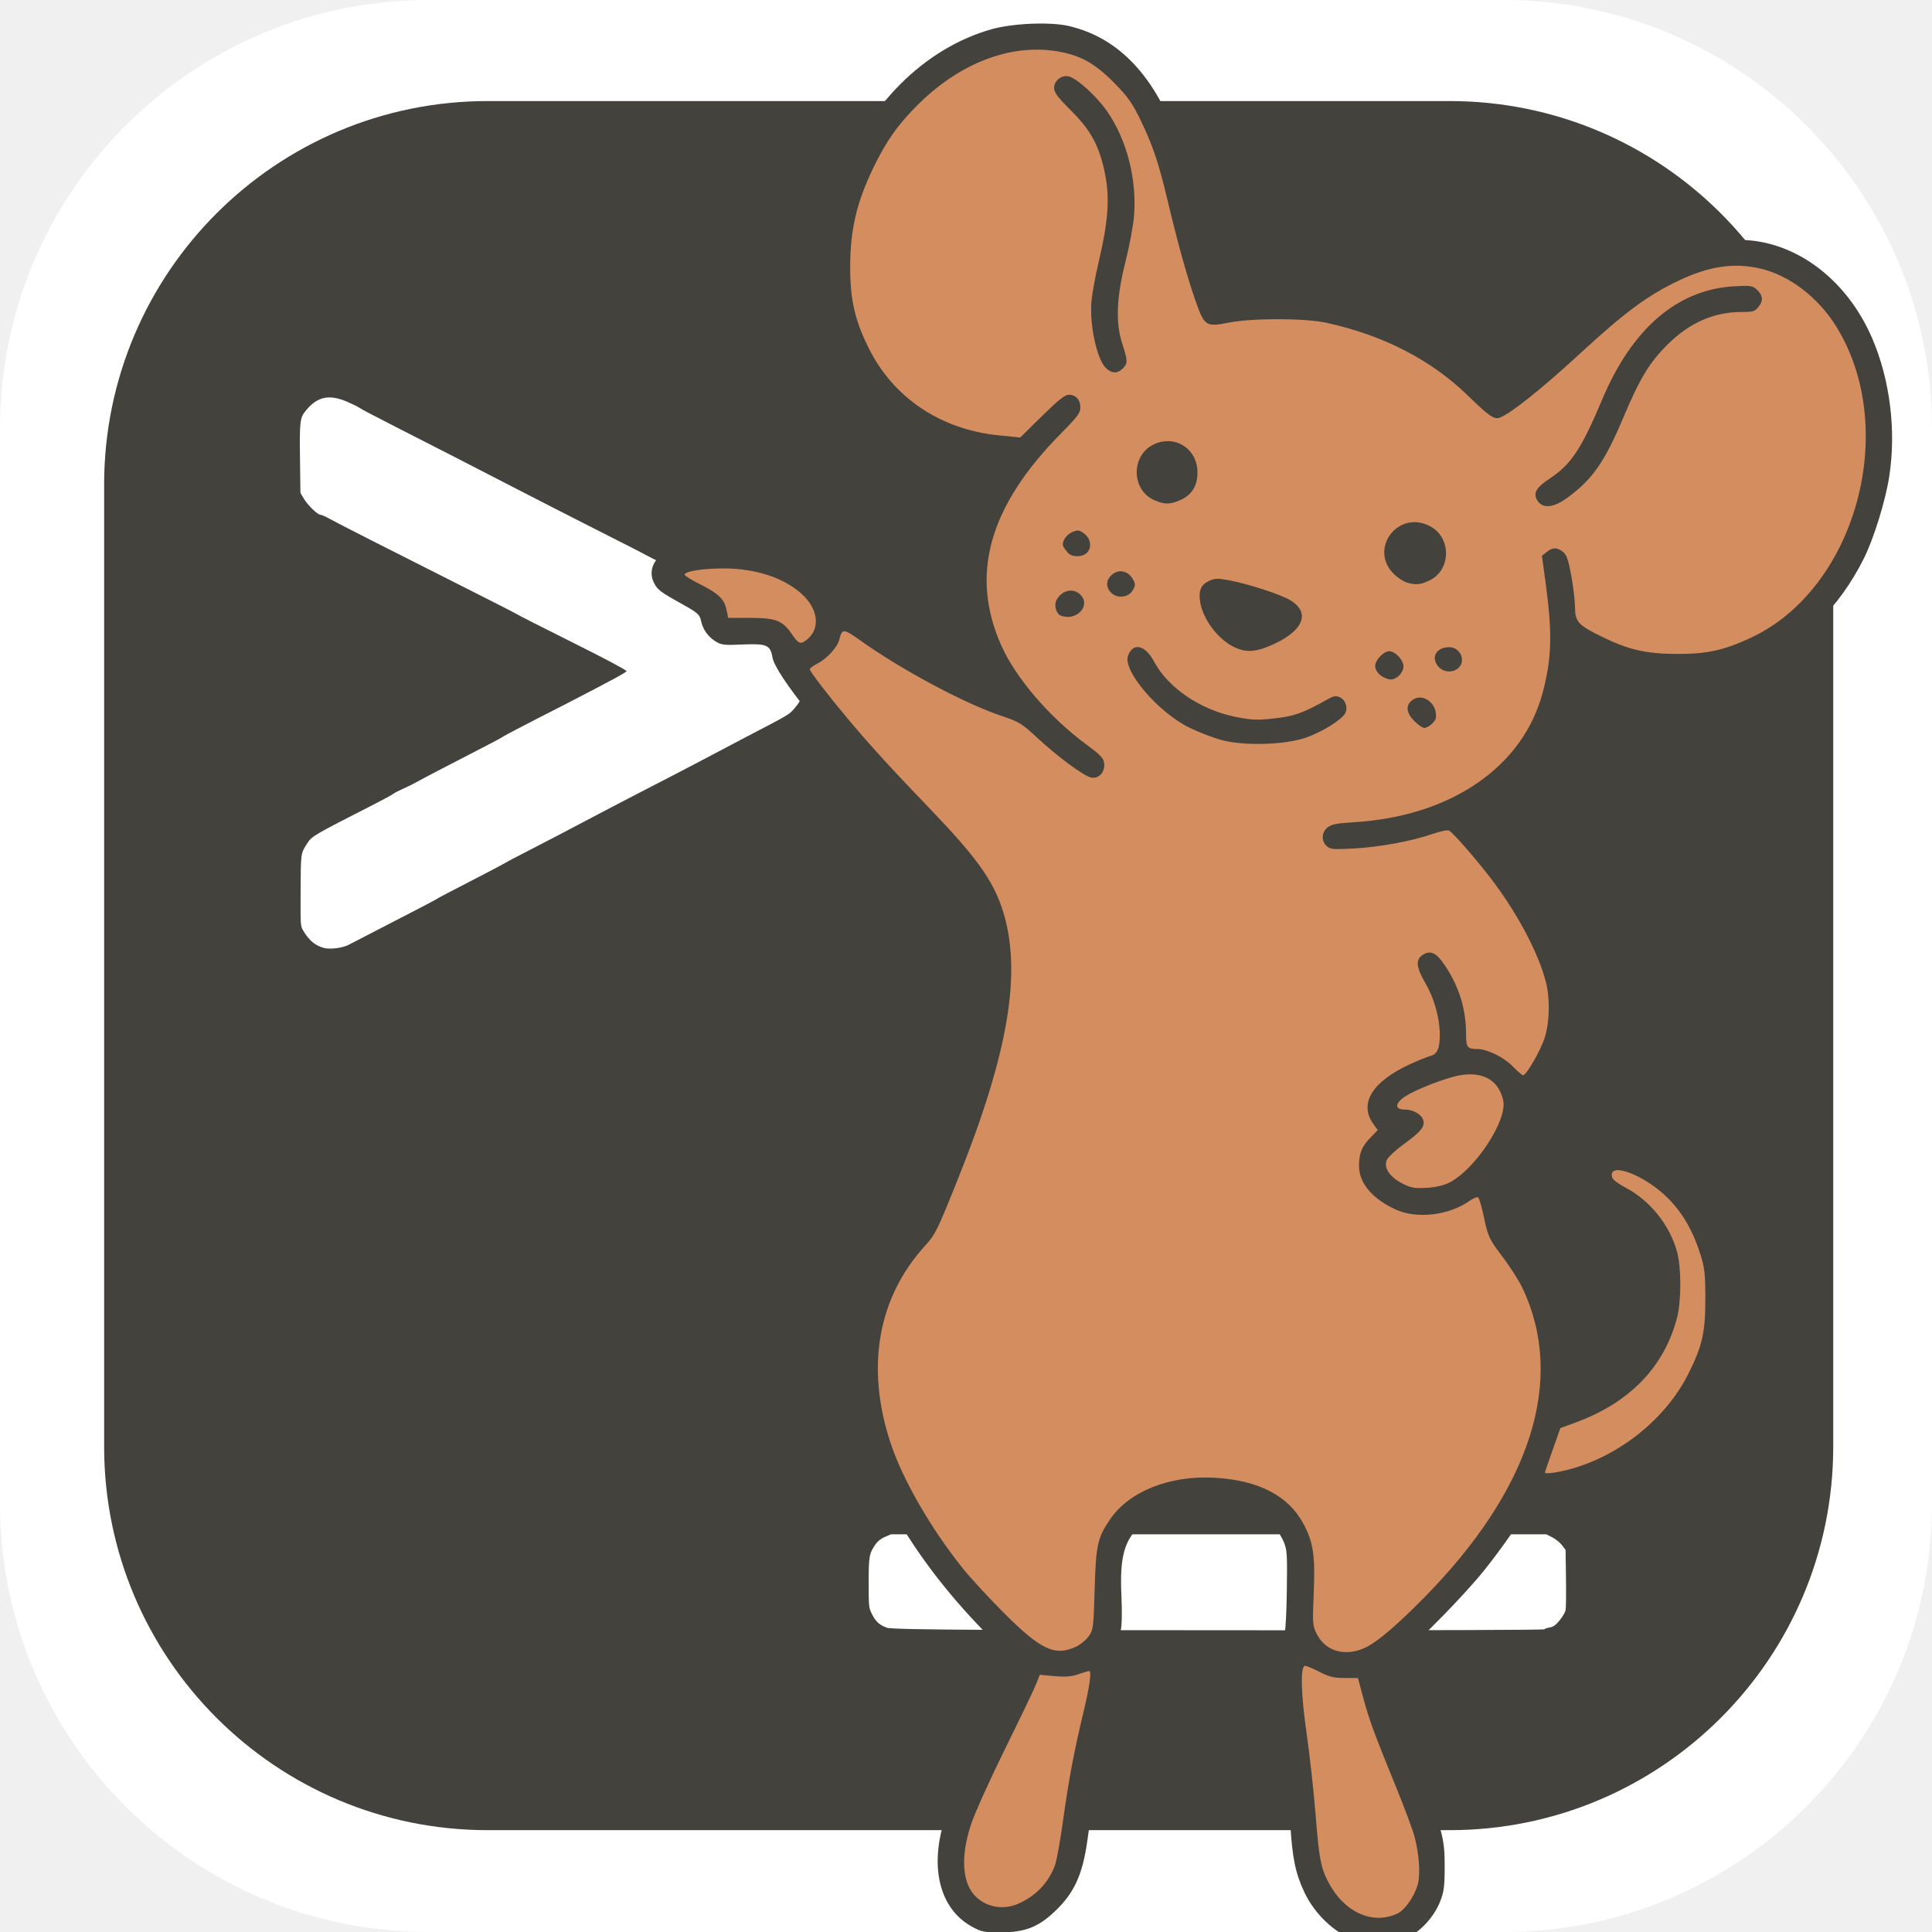
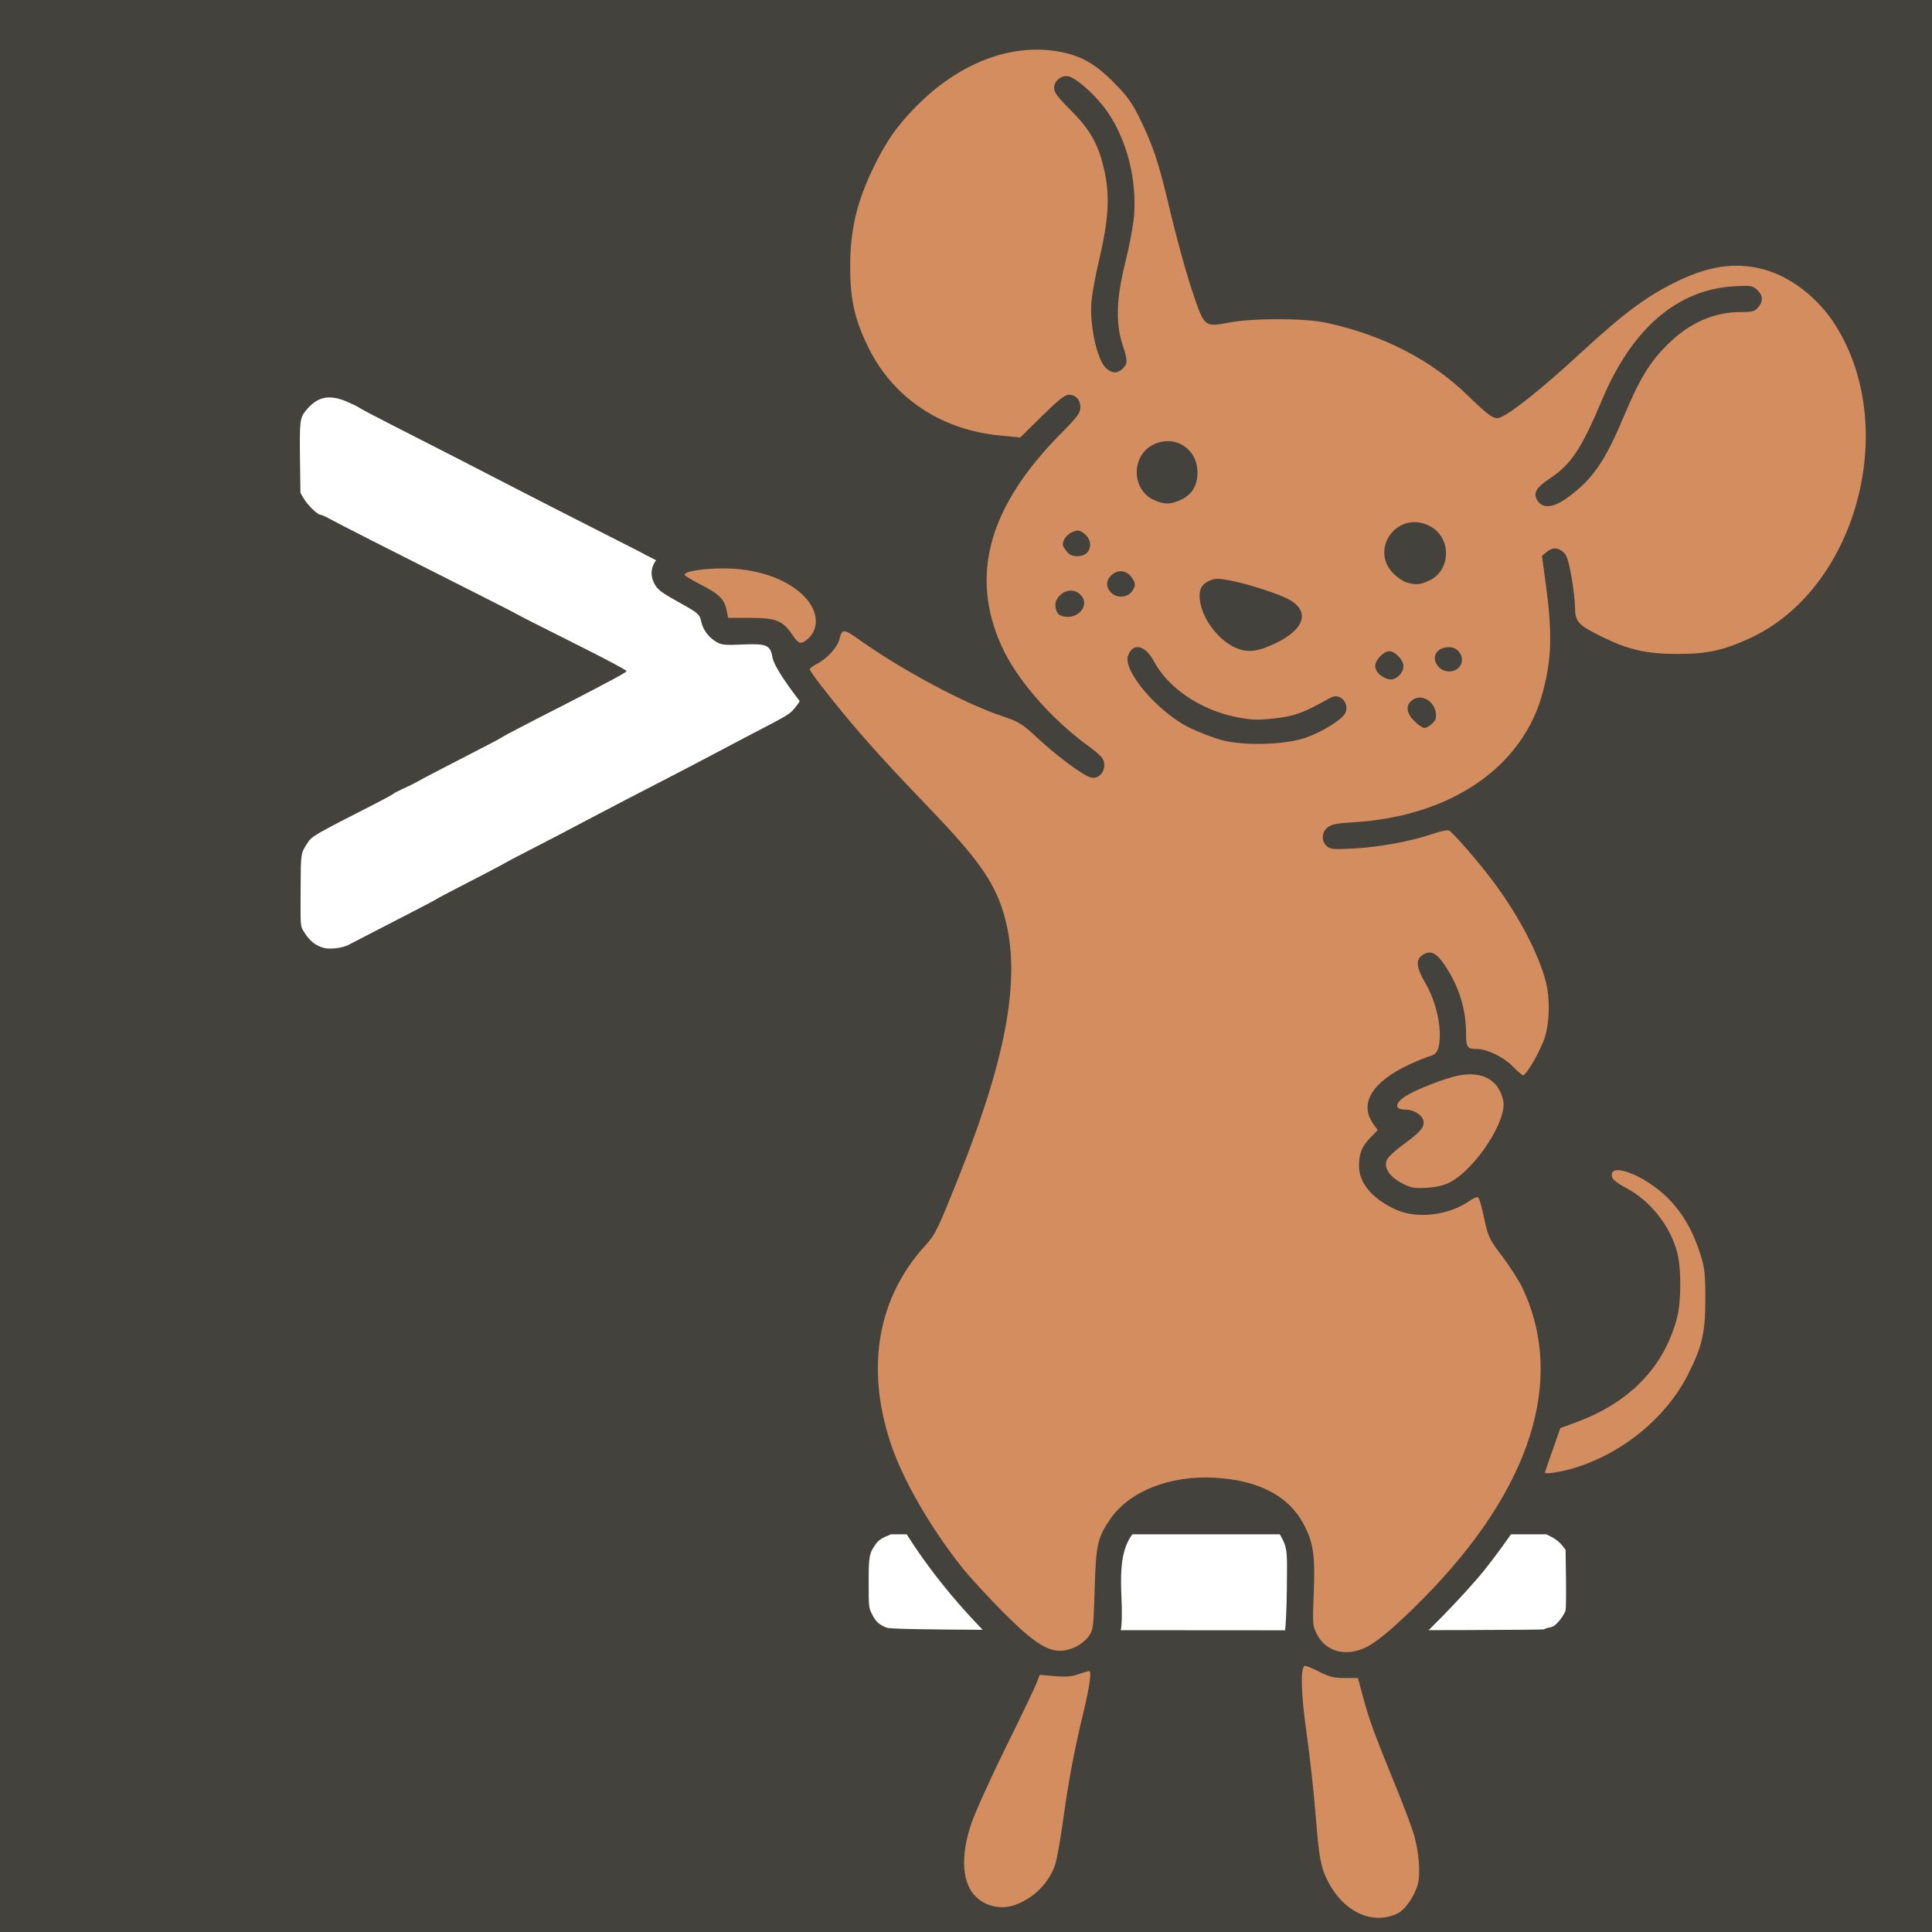
<svg xmlns="http://www.w3.org/2000/svg" xmlns:ns1="https://boxy-svg.com" viewBox="0 0 1024 1024" version="1.1" id="svg16" xml:space="preserve">
  <defs id="defs12">
    <filter id="shadow" ns1:pinned="true" x="-0.002" y="-0.002" width="1.004" height="1.004">
      <feDropShadow result="drop-shadow-0" in="SourceGraphic" style="flood-opacity: 0.3;" stdDeviation="10" dx="0" dy="10" />
    </filter>
    <ns1:guide x="-10" y="100" angle="90" />
    <ns1:guide x="100" y="-10" angle="0" />
    <ns1:guide x="924" y="-10" angle="0" />
    <ns1:guide x="-10" y="924" angle="90" />
    <clipPath id="clip-0">
      <path style="stroke-width: 3px; fill: rgb(255, 255, 255);" d="M 100 724 L 100 300 C 100 185.001 170 99.995 300.026 100 L 724 99.995 C 854 100 924 185.001 924 300 L 924 724 C 924 839.001 854 923.995 724 924 L 300.026 924 C 170 924 100 839.001 100 724 Z" id="path2" />
    </clipPath>
    <symbol id="symbol-0" viewBox="0 0 1024 1024" ns1:pinned="true">
      <g style="" transform="matrix(1, 0, 0, 1, 0, 0)" id="g12">
        <path style="fill: none; stroke: rgb(145, 145, 145); stroke-width: 3px;" d="M 0 739.001 L 0 285.001 C 0 135.001 112 0 284.999 0 L 739.001 0 C 912 0 1024 135.001 1024 285.001 L 1024 739.001 C 1024 889.001 912 1024 739.001 1024 L 284.999 1024 C 112 1024 0 889.001 0 739.001 Z" id="path5" />
        <path style="stroke: rgb(145, 145, 145); fill: none; stroke-width: 3px;" d="M 50 739.001 L 50 285.001 C 50 162 140 50 284.999 50 L 739.001 50 C 884.001 50 974 162 974 285.001 L 974 739.001 C 974 862 884.001 974 739.001 974 L 284.999 974 C 140 974 50 862 50 739.001 Z" id="path6" />
        <path style="fill: none; stroke: rgb(255, 0, 0); stroke-width: 3px;" d="M 100 724.005 L 100 300.005 C 100 185.006 170 100 300.026 100.005 L 724 100 C 854 100.005 924 185.006 924 300.005 L 924 724.005 C 924 839.006 854 924 724 924.005 L 300.026 924.005 C 170 924.005 100 839.006 100 724.005 Z" id="path7" />
        <path style="fill: none; stroke: rgb(255, 0, 0);" d="M 154.017 870.001 L 870.001 870.001 L 870.001 154.014 L 154.017 154.014 L 154.017 870.001 Z M 154.017 870.001 L 870.001 154.014 L 154.017 870.001 Z M 100 511.995 L 924 511.995 L 100 511.995 Z M 100 669.36 L 924 669.36 L 100 669.36 Z M 924 354.631 L 100 354.631 L 924 354.631 Z M 669.365 99.995 L 669.365 923.995 L 669.365 99.995 Z M 354.635 923.995 L 354.635 99.995 L 354.635 923.995 Z M 512 99.995 L 512 923.995 L 512 99.995 Z M 154.017 154.014 L 870.001 870.001 L 154.017 154.014 Z" id="path8" />
        <circle style="fill: none; stroke: rgba(255, 0, 0, 0.6);" cx="512" cy="511.995" r="157.397" id="circle9" />
        <circle style="fill: none; stroke: rgba(255, 0, 0, 0.6);" cx="512" cy="511.995" r="222.577" id="circle10" />
        <circle style="fill: none; stroke: rgba(255, 0, 0, 0.6);" cx="512" cy="511.995" r="358.001" id="circle11" />
        <path d="M 1084.343 548.001 L 143.343 548.001 C 114.624 548.001 91.343 524.72 91.343 496.001 C 91.343 467.282 114.624 444.001 143.343 444.001 L 1084.343 444.001 C 1113.062 444.001 1136.343 467.282 1136.343 496.001 C 1136.343 524.72 1113.062 548.001 1084.343 548.001 Z M 1136.3 496.039 L 91.3 495.961" style="stroke-width: 5px; fill: rgba(0, 195, 255, 0.37); stroke: rgb(0, 119, 255); stroke-dasharray: 24, 10;" transform="matrix(0.430444, -0.902617, 0.902617, 0.430444, -98.0934, 836.5461)" id="path12" />
      </g>
    </symbol>
  </defs>
-   <rect style="display:inline;opacity:1;fill:#ffffff;fill-opacity:1;stroke:none;stroke-width:11.485;stroke-dasharray:none;stroke-opacity:1" id="rect2" width="911.815" height="911.815" x="55.821" y="64.557" ry="202.298" transform="matrix(1.123035,0,0,1.123035,-62.68909,-72.49996)" />
  <g id="g1" transform="matrix(1.115929,0,0,1.115929,-57.93391,-59.56148)">
-     <rect style="display:inline;opacity:1;fill:#43423d;fill-opacity:1;stroke:none;stroke-width:10.344;stroke-dasharray:none;stroke-opacity:1" id="rect1" width="821.256" height="821.256" x="101.372" y="101.372" ry="182.206" />
+     <rect style="display:inline;opacity:1;fill:#43423d;fill-opacity:1;stroke:none;stroke-width:11.558;stroke-dasharray:none;stroke-opacity:1" id="rect1" width="917.621" height="917.621" x="51.915" y="53.374" ry="0" />
    <path style="display:inline;fill:#ffffff;fill-opacity:1;stroke-width:0.593" d="m 205.873,503.632 c -4.169,-1.085 -7.053,-3.452 -9.836,-8.072 -1.427,-2.369 -1.428,-2.391 -1.342,-19.338 0.091,-17.994 -8.3e-4,-17.359 3.258,-22.458 2.07,-3.239 2.985,-3.771 31.635,-18.384 4.565,-2.329 8.7,-4.579 9.189,-5.001 0.489,-0.422 2.623,-1.53 4.743,-2.463 2.119,-0.933 5.02,-2.368 6.446,-3.189 2.334,-1.345 12.586,-6.692 32.978,-17.199 3.913,-2.016 7.391,-3.895 7.729,-4.175 0.338,-0.28 3.54,-2.012 7.114,-3.848 3.574,-1.836 7.433,-3.84 8.574,-4.453 1.141,-0.613 3.056,-1.593 4.255,-2.177 1.199,-0.585 5.734,-2.9 10.078,-5.144 21.947,-11.342 28.615,-14.951 28.808,-15.595 0.125,-0.418 -10.24,-5.925 -25.446,-13.521 -14.112,-7.049 -25.943,-13.053 -26.292,-13.342 -0.349,-0.29 -12.363,-6.427 -26.699,-13.64 -34.101,-17.157 -58.429,-29.534 -62.686,-31.892 -1.882,-1.043 -3.822,-1.896 -4.311,-1.896 -1.34,0 -6.071,-4.613 -7.871,-7.673 l -1.588,-2.702 -0.196,-15.118 c -0.249,-19.204 -0.093,-20.503 2.908,-24.143 5.398,-6.549 11.061,-7.687 19.64,-3.947 2.706,1.18 5.32,2.48 5.809,2.89 0.489,0.41 8.092,4.409 16.896,8.887 20.153,10.25 36.449,18.609 57.21,29.344 8.967,4.637 25.507,13.094 36.757,18.794 20.229,10.251 23.166,11.754 24.9,12.747 0.489,0.28 6.092,3.138 12.45,6.35 6.358,3.213 18.63,9.506 27.271,13.984 8.641,4.479 18.512,9.595 21.935,11.369 6.957,3.606 10.142,6.336 11.99,10.281 1.059,2.259 1.29,4.097 1.509,11.985 0.311,11.174 -0.382,14.176 -4.338,18.811 -2.633,3.085 -2.468,2.987 -22.306,13.306 -4.457,2.319 -11.794,6.183 -16.303,8.588 -4.51,2.405 -12.601,6.644 -17.981,9.421 -21.025,10.853 -27.893,14.42 -36.395,18.902 -19.797,10.437 -24.212,12.743 -33.857,17.683 -5.543,2.839 -10.345,5.372 -10.671,5.63 -0.326,0.257 -4.595,2.532 -9.486,5.056 -17.908,9.24 -22.541,11.671 -23.121,12.136 -0.326,0.261 -5.662,3.077 -11.857,6.257 -6.195,3.18 -14.866,7.658 -19.268,9.95 -4.402,2.292 -9.204,4.778 -10.671,5.525 -2.908,1.48 -8.702,2.219 -11.561,1.475 z" id="path1" />
    <path style="display:inline;fill:#ffffff;fill-opacity:1;stroke-width:0.593" d="m 473.095,826.468 c -3.725,-1.466 -5.239,-2.878 -7.111,-6.636 -1.435,-2.879 -1.485,-3.378 -1.485,-14.74 0,-12.605 0.224,-13.837 3.331,-18.337 0.948,-1.372 2.556,-2.624 4.381,-3.409 l 2.883,-1.24 h 184.631 126.631 l 2.842,1.44 c 1.563,0.792 3.622,2.46 4.575,3.705 l 1.733,2.265 0.184,13.339 c 0.101,7.337 0.025,14.189 -0.168,15.229 -0.193,1.039 -1.477,3.241 -2.851,4.892 -1.947,2.338 -2.995,3.085 -4.736,3.376 -1.23,0.205 -2.38,0.605 -2.555,0.888 -0.179,0.289 -55.368,0.488 -125.819,0.454 -123.332,-0.06 -183.552,-0.081 -186.465,-1.227 z" id="path23" />
    <g id="g17" transform="matrix(0.9590948,0,0,0.9590948,223.2307,-21.16085)" style="display:inline;opacity:1">
      <path id="path18" style="display:inline;fill:#d38d5f" d="m 334.508,90.875 c -7.746,0.05 -15.677,0.947 -23.172,3.241 -0.51,0.156 -1.188,0.365 -1.705,0.535 -7.47,2.472 -14.583,5.946 -21.35,9.941 -7.902,4.712 -14.894,10.792 -21.262,17.4 -9.33,9.533 -17.055,20.602 -23.005,32.532 -0.74,1.488 -1.548,3.185 -2.263,4.778 -2.533,5.632 -4.676,11.439 -6.397,17.37 -0.367,1.27 -0.781,2.774 -1.124,4.146 -0.552,2.155 -1.001,4.171 -1.446,6.364 -1.038,5.181 -1.749,10.609 -2.07,15.771 -0.094,1.621 -0.163,3.125 -0.191,4.788 -0.21,9.434 0.952,18.884 3.383,28 1.79,6.868 4.25,13.567 7.422,19.919 0.234,0.458 0.619,1.221 0.923,1.795 1.922,3.634 4.082,7.142 6.479,10.482 0.323,0.426 0.821,1.133 1.229,1.662 8.376,11.152 19.582,20.085 32.165,26.059 2.325,1.116 4.88,2.197 7.17,3.084 7.612,2.926 15.568,4.881 23.615,6.153 1.514,0.364 3.306,0.607 4.263,1.983 0.368,0.765 0.264,1.616 -0.139,2.35 -1.766,3.485 -4.124,6.632 -5.886,10.122 -3.817,7.266 -7.059,14.852 -9.477,22.699 -1.408,4.694 -2.354,9.539 -2.504,14.446 -0.123,2.535 -0.141,5.312 -0.138,7.945 0.07,5.928 -0.147,11.932 1.092,17.767 1.62,7.095 4.239,13.919 7.113,20.589 1.624,3.696 3.58,7.268 4.799,11.129 0.307,0.97 0.016,2.238 -0.98,2.66 -1.277,0.661 -2.705,-0.121 -3.941,-0.547 -6.372,-2.635 -12.512,-5.795 -18.616,-8.991 -10.195,-5.409 -19.913,-11.661 -29.542,-18.008 -7.503,-5.034 -14.992,-10.113 -22.088,-15.713 -1.8,-1.445 -3.603,-2.939 -4.911,-4.864 -3.839,-4.756 -8.885,-8.381 -14.174,-11.365 -0.372,-0.203 -1.07,-0.59 -1.577,-0.853 -8.088,-4.206 -16.888,-7.05 -25.902,-8.404 -8.208,-1.055 -16.561,-0.648 -24.714,0.668 -5.034,0.892 -10.123,2.033 -14.679,4.431 -3.204,1.606 -5.198,5.1 -5.495,8.606 -0.255,2.766 1.415,5.245 3.393,7.009 4.87,4.427 11.114,6.822 16.537,10.438 2.021,1.317 3.62,3.243 4.459,5.512 1.117,2.636 1.845,5.614 3.981,7.652 1.775,1.506 3.982,2.391 6.135,3.212 3.261,1.075 6.744,0.541 10.097,0.358 3.539,-0.214 7.192,-0.617 10.659,0.351 2.227,0.588 4.072,2.435 4.48,4.728 0.372,1.455 0.023,3.034 0.759,4.402 1.766,3.837 4.345,7.223 6.777,10.653 4.432,6.04 9,11.937 13.663,17.821 12.883,16.211 27.241,31.348 41.451,46.431 8.855,9.408 17.783,18.779 25.893,28.849 5.613,7.025 10.826,14.614 13.535,23.275 1.488,4.601 2.377,9.384 2.683,14.209 0.63,8.782 0.513,17.618 -0.26,26.387 -0.61,6.867 -2.053,13.627 -3.56,20.344 -4.425,18.948 -10.666,37.428 -17.71,55.55 -3.388,8.622 -6.952,17.174 -10.622,25.679 -1.818,4.158 -3.817,8.301 -6.762,11.796 -7.493,8.967 -13.903,18.901 -18.427,29.698 -1.286,3.05 -2.42,6.163 -3.407,9.322 -0.172,0.572 -0.448,1.46 -0.643,2.159 -4.221,14.618 -4.894,30.147 -2.615,45.159 2.191,14.545 6.905,28.64 13.195,41.908 7.358,15.323 16.774,29.581 27.155,43.012 10.365,13.367 21.832,25.87 34.14,37.468 1.706,1.725 3.716,3.396 4.489,5.777 0.673,2.167 -0.218,4.383 -1.113,6.341 -5.596,12.568 -11.898,24.804 -17.948,37.156 -4.472,9.252 -8.869,18.481 -12.706,27.996 -1.517,3.899 -2.845,7.877 -3.961,11.909 -1.497,5.508 -1.157,11.267 -1.229,16.914 0.071,4.031 -0.21,8.239 1.384,12.04 2.355,5.758 5.589,11.397 10.611,15.23 4.768,3.722 10.896,5.295 16.873,5.289 7.926,0.12 15.866,-2.407 22.212,-7.168 3.732,-2.76 6.943,-6.186 9.629,-9.963 0.196,-0.284 0.662,-0.94 0.945,-1.384 2.842,-4.208 4.931,-8.899 6.299,-13.784 0.126,-0.454 0.342,-1.263 0.502,-1.854 2.092,-8.285 2.791,-16.824 4.12,-25.244 2.418,-16.201 5.342,-32.344 9.402,-48.222 1.54,-6.181 2.818,-12.471 2.959,-18.861 0.136,-6.023 0.198,-12.084 1.217,-18.038 0.706,-2.618 0.866,-5.336 0.99,-8.033 0.032,-1.016 0.091,-2.301 0.105,-3.423 0.234,-9.133 -0.559,-18.314 0.593,-27.407 0.572,-4.69 2.135,-9.287 4.835,-13.186 2.195,-3.504 5.337,-6.334 8.891,-8.414 6.954,-4.071 14.954,-6.004 22.912,-6.826 9.085,-0.852 18.417,-0.254 27.118,2.624 5.123,1.707 9.998,4.429 13.665,8.449 3.622,3.768 5.939,8.674 6.813,13.809 1.002,5.506 0.648,11.127 0.633,16.691 -0.194,8.774 -0.502,17.581 -1.905,26.259 -0.421,2.622 -1.113,5.192 -2.074,7.667 -1.806,5.276 -2.111,10.919 -1.937,16.451 0.051,1.665 0.153,3.547 0.284,5.292 0.905,11.845 2.87,23.572 4.162,35.375 1.029,9.016 1.99,18.137 2.585,27.135 0.686,8.298 1.329,16.703 3.837,24.69 2.54,7.855 6.623,15.303 12.473,21.185 5.814,5.908 13.423,10.324 21.743,11.304 6.909,0.869 14.098,-0.582 20.092,-4.138 0.318,-0.184 0.995,-0.608 1.289,-0.802 5.407,-3.519 9.573,-8.829 11.83,-14.862 2.658,-6.518 3.46,-13.69 2.781,-20.671 -0.964,-9.907 -4.117,-19.436 -7.628,-28.696 -2.949,-7.671 -6.351,-15.263 -9.468,-22.93 -3.687,-9.058 -7.44,-18.117 -10.233,-27.5 -1.423,-4.946 -2.428,-9.999 -3.644,-14.997 5.185,-4.044 10.315,-8.164 15.16,-12.613 8.636,-7.851 16.84,-16.296 24.601,-24.934 9.423,-10.584 18.449,-21.572 26.276,-33.4 2.522,-3.771 4.626,-7.882 7.794,-11.174 1.235,-1.155 3.039,-1.229 4.599,-1.648 4.376,-0.917 8.845,-1.357 13.166,-2.542 8.417,-2.161 16.646,-5.086 24.519,-8.766 2.992,-1.408 5.9,-3.029 8.674,-4.705 13.969,-8.425 25.993,-20.147 34.417,-34.144 2.472,-4.09 4.646,-8.36 6.506,-12.762 0.69,-1.634 1.418,-3.481 2.04,-5.228 1.866,-5.293 3.432,-10.715 4.355,-16.257 0.498,-3.233 0.641,-6.516 0.702,-9.72 0.117,-9.783 0.18,-19.767 -2.657,-29.23 -0.541,-1.845 -1.158,-3.626 -1.827,-5.36 -1.775,-4.488 -3.789,-8.892 -6.147,-13.104 -5.916,-10.237 -14.495,-18.971 -24.751,-24.881 -5.95,-3.356 -12.559,-5.839 -19.434,-6.176 -3.24,-0.162 -6.604,0.692 -9.097,2.84 -1.384,1.259 -2.931,2.575 -3.506,4.42 -0.44,2.047 -0.354,4.175 -0.213,6.252 0.174,2.405 1.291,4.701 3.111,6.289 3.406,3.062 7.692,4.853 11.447,7.42 4.411,2.829 8.422,6.366 11.369,10.728 3.532,4.992 6.043,10.737 7.004,16.793 0.936,5.91 0.989,11.96 0.257,17.897 -1.513,12.2 -6.922,23.83 -15.095,32.993 -4.691,5.26 -10.169,9.866 -16.366,13.254 -3.607,1.978 -7.291,3.914 -11.252,5.084 -1.32,0.379 -3.08,0.523 -3.967,-0.752 -0.961,-1.582 -0.755,-3.542 -0.824,-5.319 0.065,-4.268 0.613,-8.522 0.424,-12.796 -0.35,-13.042 -3.583,-25.921 -8.761,-37.864 -3.455,-7.982 -7.915,-15.521 -13.228,-22.407 -1.899,-2.652 -3.907,-5.256 -5.443,-8.14 -0.423,-1.122 -0.436,-2.359 -0.759,-3.516 -1.532,-7.253 -3.32,-14.449 -4.995,-21.67 3.478,-5.382 7.126,-10.676 9.978,-16.43 2.383,-4.779 4.616,-9.717 5.605,-14.996 0.922,-4.205 3.818,-7.553 6.641,-10.648 3.219,-3.842 5.945,-8.091 8.269,-12.526 3.994,-7.927 6.597,-16.662 6.756,-25.579 0.109,-4.42 -0.335,-8.844 -1.181,-13.18 -0.174,-0.918 -0.446,-2.093 -0.679,-3.107 -2.6,-10.611 -7.161,-20.632 -12.335,-30.215 -7.876,-14.364 -17.415,-27.802 -28.195,-40.129 -1.961,-2.211 -4.05,-4.535 -5.98,-6.859 -0.719,-0.81 -1.333,-1.703 -1.662,-2.744 0.481,-0.909 1.17,-1.66 2.033,-2.22 4.76,-3.535 9.919,-6.523 14.435,-10.385 4.204,-3.483 8.113,-7.317 11.719,-11.415 0.899,-1.036 1.94,-2.263 2.851,-3.409 3.545,-4.396 6.635,-9.164 9.064,-14.266 3.254,-6.4 5.819,-13.168 7.322,-20.197 1.34,-5.87 2.026,-11.87 3.359,-17.739 0.255,-0.483 0.109,-1.42 0.872,-1.327 0.881,-0.267 1.791,-0.172 2.627,0.204 3.793,1.415 7.405,3.269 11.208,4.66 1.394,0.532 3.006,1.128 4.497,1.651 1.563,0.547 3.137,1.083 4.636,1.555 1.573,0.5 3.237,0.99 4.902,1.431 0.384,0.096 1.157,0.293 1.696,0.4 3.921,0.863 8.024,0.957 11.945,1.049 6.873,0.085 13.753,0.192 20.619,-0.19 1.98,-0.126 4.158,-0.302 6.203,-0.57 1.079,-0.141 1.978,-0.277 3.084,-0.471 6.296,-1.061 12.306,-3.335 18.095,-5.971 0.407,-0.2 1.147,-0.528 1.679,-0.795 2.342,-1.13 4.767,-2.482 6.897,-3.772 5.083,-3.084 9.893,-6.606 14.445,-10.426 0.889,-0.758 1.967,-1.682 2.91,-2.525 7.465,-6.682 14.206,-14.248 19.433,-22.82 2.178,-3.491 4.239,-7.269 5.987,-10.838 1.704,-3.491 3.224,-6.974 4.639,-10.621 3.604,-9.311 6.294,-19.183 7.907,-29.115 0.705,-4.332 1.228,-8.873 1.499,-13.325 0.107,-1.715 0.188,-3.633 0.218,-5.363 0.053,-2.75 0.009,-5.567 -0.129,-8.176 -0.493,-8.902 -1.935,-17.753 -4.278,-26.355 -0.351,-1.253 -0.774,-2.73 -1.197,-4.058 -0.573,-1.836 -1.198,-3.658 -1.84,-5.39 -0.793,-2.152 -1.673,-4.311 -2.57,-6.329 -2.922,-6.595 -6.54,-12.89 -10.868,-18.666 -0.457,-0.593 -1.093,-1.436 -1.639,-2.108 -8.278,-10.403 -19.22,-18.836 -31.771,-23.381 -2.882,-1.108 -5.953,-1.588 -9.001,-1.98 -0.444,-0.042 -1.136,-0.133 -1.615,-0.175 -1.175,-0.118 -2.353,-0.207 -3.59,-0.29 -1.41,-0.089 -3.053,-0.156 -4.556,-0.186 -3.583,-0.079 -7.248,0.009 -10.739,0.27 -1.167,0.088 -2.58,0.22 -3.838,0.375 -3.503,0.378 -6.921,1.262 -10.267,2.341 -8.31,2.548 -16.221,6.316 -23.536,11 -10.912,6.995 -20.865,15.351 -30.681,23.782 -8.747,7.529 -17.246,15.341 -25.856,23.023 -3.624,3.156 -7.187,6.398 -11.021,9.301 -1.604,1.142 -3.208,2.285 -4.812,3.427 -6.625,-6.393 -13.089,-12.994 -20.383,-18.642 -1.472,-1.154 -2.998,-2.302 -4.449,-3.333 -6.278,-4.506 -13.025,-8.345 -20.055,-11.548 -1.114,-0.5 -2.457,-1.098 -3.669,-1.61 -9.042,-3.783 -18.382,-6.85 -27.886,-9.243 -1.579,-0.391 -3.545,-0.861 -5.102,-1.217 -4.145,-0.989 -8.382,-1.509 -12.631,-1.785 -8.534,-0.593 -17.102,-0.702 -25.651,-0.397 -0.862,0.051 -2.01,0.094 -2.983,0.158 -2.893,0.131 -5.757,0.564 -8.62,0.972 -2.103,0.235 -4.599,0.486 -6.274,-1.084 -1.144,-1.243 -1.546,-2.966 -2.151,-4.506 -2.902,-8.514 -5.239,-17.209 -7.555,-25.897 -1.877,-7.045 -3.542,-14.219 -5.233,-21.263 -1.406,-5.705 -2.929,-11.395 -4.633,-16.941 -4.136,-13.435 -9.447,-26.749 -17.921,-38.084 -5.671,-7.657 -12.573,-14.569 -20.942,-19.245 -2.946,-1.663 -6.037,-3.063 -9.211,-4.232 -0.538,-0.195 -1.397,-0.503 -2.064,-0.721 -3.861,-1.331 -7.862,-2.344 -11.959,-2.512 -3.074,-0.177 -6.118,-0.171 -9.247,-0.169 z" />
      <path style="display:inline;fill:#43423d" d="m 492.394,1038.603 c -10.161,-3.663 -20.045,-13.069 -25.114,-23.898 -4.392,-9.383 -5.916,-16.781 -6.909,-33.526 -0.506,-8.539 -2.101,-23.839 -3.545,-34 -1.444,-10.161 -2.86,-23.955 -3.147,-30.655 -0.467,-10.885 -0.273,-12.959 1.818,-19.5 2.427,-7.592 3.058,-15.489 3.223,-40.319 0.07,-10.594 -0.191,-12.555 -2.228,-16.738 -5.929,-12.175 -18.858,-17.441 -40.475,-16.487 -14.725,0.65 -22.376,2.994 -29.106,8.919 -8.752,7.704 -11.095,15.926 -10.185,35.745 0.395,8.601 0.226,15.024 -0.461,17.561 -0.596,2.2 -1.418,10.075 -1.826,17.5 -0.566,10.297 -1.596,16.94 -4.339,28 -3.395,13.687 -6.629,31.988 -10.23,57.881 -2.398,17.247 -6.601,26.287 -16.547,35.59 -7.863,7.355 -14.48,9.899 -25.929,9.971 -8.71,0.054 -9.943,-0.186 -14.833,-2.895 -14.747,-8.169 -20.323,-26.646 -14.652,-48.546 2.706,-10.45 9.605,-26.424 21.364,-49.469 6.491,-12.721 12.592,-25.199 13.558,-27.728 l 1.756,-4.598 -12.876,-12.852 c -36.546,-36.478 -60.881,-77.579 -66.924,-113.034 -2.217,-13.006 -1.463,-35.528 1.562,-46.642 3.897,-14.318 11.589,-28.552 23.873,-44.177 6.814,-8.668 24.8,-54.648 31.683,-81 5.888,-22.54 6.921,-29.555 6.851,-46.5 -0.058,-13.964 -0.327,-16.306 -2.719,-23.631 -4.6,-14.09 -11.963,-23.879 -40.139,-53.369 -34.758,-36.378 -60.555,-68.428 -62.01,-77.04 -1.018,-6.025 -2.885,-6.816 -14.807,-6.277 -8.987,0.407 -10.562,0.223 -13.382,-1.563 -3.84,-2.432 -6.338,-6.03 -7.216,-10.395 -0.552,-2.742 -1.769,-3.848 -8.119,-7.384 -12.215,-6.801 -13.391,-7.681 -15.198,-11.375 -2.31,-4.721 -0.92,-9.988 3.534,-13.385 3.832,-2.923 15.45,-6.19 25.218,-7.091 20.892,-1.927 46.295,7.309 58.227,21.17 4.876,5.665 29.755,23.098 49.785,34.887 11.217,6.602 28.364,14.888 29.16,14.091 0.306,-0.306 -1.268,-4.287 -3.496,-8.847 -7.021,-14.366 -9.379,-23.473 -9.95,-38.424 -0.39,-10.217 -0.117,-14.88 1.229,-21 2.402,-10.913 6.704,-21.687 12.533,-31.386 2.722,-4.529 4.707,-8.628 4.41,-9.108 -0.297,-0.48 -1.805,-0.873 -3.352,-0.873 -5.389,0 -22.628,-5.03 -31.069,-9.066 -29.207,-13.964 -48.442,-42.798 -52.059,-78.039 -3.421,-33.338 11.783,-73.445 37.735,-99.537 13.192,-13.263 28.888,-22.743 45.324,-27.372 10.586,-2.982 29.201,-3.745 38.4,-1.574 27.51,6.492 46.663,29.364 57.854,69.088 1.395,4.95 3.766,14.4 5.269,21 3.393,14.894 11.085,41.508 12.368,42.79 0.605,0.605 4.728,0.491 11.273,-0.311 19.987,-2.448 41.481,-0.033 63.219,7.105 21.714,7.13 37.798,16.475 52.595,30.556 4.831,4.597 9.357,8.359 10.059,8.359 2.338,0 8.639,-5.326 41.398,-34.992 31.985,-28.965 62.938,-41.688 89.066,-36.608 23.249,4.52 43.74,22.384 54.602,47.6 8.865,20.58 11.975,45.766 8.459,68.5 -1.872,12.103 -7.647,30.732 -12.597,40.633 -24.471,48.947 -73.885,71.339 -122.892,55.688 -5.264,-1.681 -11.303,-3.935 -13.419,-5.009 -2.116,-1.074 -4.416,-1.734 -5.111,-1.467 -0.712,0.273 -1.568,3.172 -1.96,6.631 -3.176,28.072 -18.909,52.992 -42.744,67.704 -3.211,1.982 -5.837,4.102 -5.835,4.712 0.002,0.609 2.739,4.258 6.082,8.108 19.689,22.674 34.652,47.82 40.381,67.862 6.274,21.947 1.311,43.584 -14.094,61.44 -2.753,3.191 -4.36,6.165 -4.828,8.932 -0.878,5.196 -6.449,16.919 -11.69,24.597 l -3.993,5.85 2.478,9.66 c 1.363,5.313 2.756,11.302 3.096,13.309 0.34,2.007 1.321,4.234 2.181,4.947 2.881,2.391 10.304,13.523 14.003,21 8.031,16.232 11.38,30.959 11.38,50.034 0,13.99 -0.381,13.706 10.925,8.141 10.637,-5.235 22.418,-16.955 27.413,-27.272 4.648,-9.6 6.662,-17.609 6.662,-26.5 0,-17.759 -7.905,-31.374 -22.837,-39.332 -6.811,-3.63 -9.883,-6.704 -11.165,-11.173 -1.707,-5.953 0.902,-11.771 6.461,-14.409 10.308,-4.892 28.544,1.609 42.1,15.008 27.236,26.92 30.026,75.361 6.404,111.217 -9.587,14.552 -21.856,25.671 -38.306,34.713 -8.762,4.816 -27.547,11.058 -37.784,12.555 -7.772,1.136 -8.181,1.329 -10.208,4.803 -4.184,7.171 -13.1,19.802 -20.556,29.119 -9.609,12.008 -31.723,34.654 -41.502,42.5 -6.045,4.85 -7.49,6.543 -7.543,8.833 -0.137,5.957 4.294,19.329 14.84,44.784 13.564,32.74 14.51,36.057 14.507,50.882 -0.002,9.556 -0.381,12.455 -2.24,17.147 -2.877,7.258 -9.058,14.246 -15.548,17.577 -6.581,3.378 -19.622,4.198 -26.623,1.674 z m 20.885,-13.204 c 3.832,-1.755 8.598,-8.577 10.255,-14.679 1.333,-4.907 0.572,-15.296 -1.739,-23.733 -0.946,-3.456 -4.846,-13.933 -8.665,-23.283 -11.044,-27.035 -13.685,-34.196 -16.568,-44.923 l -2.709,-10.077 -6.607,-0.019 c -5.457,-0.016 -7.692,-0.579 -12.846,-3.237 -3.432,-1.77 -6.573,-3.011 -6.982,-2.759 -2.131,1.317 -1.745,13.987 1.021,33.516 1.597,11.275 3.577,29.114 4.4,39.642 1.695,21.681 2.567,26.479 6.072,33.395 7.719,15.233 21.863,21.883 34.366,16.157 z m -188.103,-4.741 c 8.956,-3.725 15.615,-10.66 18.74,-19.517 0.793,-2.247 2.606,-12.472 4.03,-22.721 2.701,-19.446 5.488,-34.198 9.943,-52.635 3.046,-12.605 4.169,-20.587 2.893,-20.566 -0.489,0.008 -2.914,0.728 -5.389,1.599 -3.361,1.184 -6.35,1.421 -11.812,0.938 l -7.312,-0.646 -1.657,4.297 c -0.911,2.364 -7.766,16.672 -15.232,31.797 -7.466,15.125 -15.099,32 -16.963,37.5 -5.602,16.537 -4.631,30.123 2.621,36.681 5.401,4.884 13.211,6.153 20.136,3.273 z M 498.254,893.276 c 5.757,-2.937 14.994,-10.861 28.035,-24.048 53.276,-53.876 70.631,-108.42 48.95,-153.847 -1.66,-3.479 -5.966,-10.229 -9.567,-15.001 -7.093,-9.397 -7.33,-9.916 -9.766,-21.406 -0.902,-4.252 -2.064,-7.993 -2.582,-8.313 -0.519,-0.321 -2.354,0.422 -4.079,1.65 -10.301,7.335 -26.327,9.213 -36.843,4.317 -11.596,-5.398 -18.007,-13.071 -18.007,-21.554 0,-6.233 1.357,-9.585 5.684,-14.039 l 3.565,-3.67 -2.186,-3.07 c -7.194,-10.103 -0.59,-20.894 18.061,-29.511 4.074,-1.882 8.671,-3.74 10.214,-4.127 3.378,-0.848 4.661,-3.757 4.661,-10.569 0,-8.041 -2.779,-18.036 -7.044,-25.334 -4.655,-7.966 -5.05,-11.785 -1.463,-14.135 3.885,-2.546 6.834,-1.134 11.12,5.322 6.996,10.539 10.388,21.575 10.388,33.794 0,6.651 0.608,7.471 5.544,7.471 4.858,0 13.005,3.965 17.446,8.49 2.434,2.48 4.792,4.51 5.239,4.51 1.652,0 8.862,-12.557 10.785,-18.783 2.41,-7.803 2.608,-19.406 0.471,-27.611 -3.569,-13.701 -13.1,-32 -25.297,-48.569 -7.008,-9.52 -20.267,-24.905 -22.617,-26.244 -0.683,-0.389 -4.353,0.371 -8.156,1.689 -10.368,3.592 -26.266,6.53 -39.035,7.215 -10.103,0.541 -11.609,0.407 -13.382,-1.198 -2.779,-2.515 -2.571,-6.902 0.441,-9.271 1.895,-1.491 4.736,-2.053 12.75,-2.523 48.257,-2.828 84.08,-27.405 93.793,-64.348 4.51,-17.154 4.81,-29.299 1.349,-54.727 l -1.752,-12.871 2.321,-1.879 c 2.922,-2.366 5.259,-2.38 8.139,-0.048 1.769,1.432 2.655,3.994 4.068,11.75 0.993,5.455 1.825,12.528 1.849,15.716 0.053,7.157 1.572,8.797 13.583,14.665 13.058,6.379 21.636,8.326 36.96,8.387 14.7,0.059 22.983,-1.74 36.251,-7.87 52.244,-24.138 74.113,-103.455 42.549,-154.32 -8.935,-14.399 -23.123,-25.256 -37.403,-28.622 -12.973,-3.058 -25.38,-1.278 -40.276,5.778 -15.678,7.427 -26.927,15.74 -49.621,36.672 -18.55,17.109 -33.944,29.379 -39.322,31.341 -2.772,1.011 -5.337,-0.76 -15.678,-10.827 -18.31,-17.826 -41.943,-30 -70.185,-36.154 -10.703,-2.332 -36.545,-2.373 -48.315,-0.076 -11.53,2.25 -12.088,1.859 -16.806,-11.773 -4.102,-11.852 -8.623,-28.189 -13.624,-49.236 -4.308,-18.132 -7.289,-26.976 -13.19,-39.132 -4.234,-8.723 -6.338,-11.693 -13.242,-18.691 -9.457,-9.585 -16.689,-13.592 -27.971,-15.495 -23.371,-3.942 -48.778,5.887 -69.695,26.963 -9.64,9.713 -15.126,17.54 -21.444,30.593 -8.347,17.246 -11.532,30.877 -11.521,49.315 0.009,16.222 2.264,26.103 9.124,39.985 12.169,24.625 35.614,40.397 64.349,43.289 l 10.738,1.081 10.742,-10.585 c 8.049,-7.932 11.388,-10.585 13.32,-10.585 3.476,0 5.721,2.473 5.721,6.304 0,2.651 -1.521,4.696 -9.425,12.679 -35.89,36.244 -45.443,70.162 -29.663,105.323 7.246,16.146 23.832,35.429 42.088,48.93 7.206,5.329 8.547,6.771 8.809,9.466 0.421,4.336 -2.905,7.741 -6.646,6.803 -3.808,-0.955 -16.354,-10.232 -26.269,-19.423 -7.87,-7.296 -9.202,-8.116 -17.901,-11.031 -18.409,-6.168 -49.545,-22.819 -70.151,-37.517 -8.121,-5.793 -8.902,-5.816 -10.219,-0.303 -0.889,3.723 -6.118,9.47 -10.779,11.848 -2.115,1.079 -3.845,2.356 -3.845,2.838 0,1.086 8.865,12.642 18.86,24.583 10.57,12.629 22.045,25.198 40.92,44.82 22.768,23.67 31.154,35.415 35.81,50.154 9.536,30.186 2.954,69.9 -21.882,132.026 -10.424,26.075 -11.556,28.396 -16.473,33.766 -23.618,25.792 -29.678,60.405 -17.165,98.037 5.991,18.016 19.71,41.826 35.55,61.697 3.727,4.675 12.874,14.609 20.328,22.076 18.349,18.381 25.321,21.71 35.651,17.018 2.254,-1.024 5.179,-3.376 6.5,-5.228 2.287,-3.206 2.428,-4.319 2.973,-23.367 0.629,-21.972 1.43,-25.555 7.777,-34.781 9.442,-13.723 29.513,-21.664 51.61,-20.419 21.545,1.214 36.394,8.827 43.817,22.466 5.046,9.272 6.061,15.824 5.304,34.234 -0.659,16.024 -0.611,16.63 1.664,21 4.504,8.651 14.654,11.154 24.616,6.071 z m -71.861,-449.063 c -4.125,-1.095 -11.325,-3.863 -16,-6.15 -15.456,-7.562 -33.06,-28.166 -30.411,-35.595 2.396,-6.722 8.478,-5.417 12.834,2.754 7.071,13.262 23.273,24.187 40.969,27.624 7.563,1.469 10.366,1.563 18.762,0.631 9.804,-1.088 14.178,-2.659 26.161,-9.392 3.108,-1.747 4.26,-1.94 6.222,-1.046 2.811,1.281 4.079,5.147 2.596,7.918 -1.707,3.189 -11.245,9.135 -19.189,11.962 -10.327,3.675 -30.617,4.301 -41.944,1.293 z m 95.4,-9.408 c -3.815,-3.815 -4.381,-7.402 -1.571,-9.945 5.114,-4.628 13.111,0.827 12.233,8.345 -0.221,1.894 -3.807,5 -5.773,5 -0.819,0 -3.019,-1.53 -4.889,-3.4 z m -16.765,-22.673 c -1.577,-1.241 -2.635,-3.065 -2.635,-4.545 0,-3.016 4.14,-7.382 7,-7.382 2.89,0 7,4.377 7,7.455 0,3.196 -3.257,6.545 -6.365,6.545 -1.301,0 -3.551,-0.933 -5,-2.073 z m 28.42,-4.585 c -3.536,-4.495 -0.641,-9.343 5.579,-9.343 5.51,0 8.482,6.775 4.537,10.345 -2.861,2.589 -7.666,2.113 -10.116,-1.002 z M 432.894,398.33 c -8.101,-3.707 -15.749,-13.725 -17.172,-22.489 -0.895,-5.517 0.308,-8.495 4.179,-10.341 3.013,-1.437 4.309,-1.49 10.128,-0.418 9.121,1.681 24.983,6.802 29.977,9.678 11.035,6.356 6.721,16.009 -10.278,22.999 -6.993,2.875 -11.47,3.027 -16.835,0.572 z m -86.315,-15.809 c -2.192,-0.877 -3.33,-5.175 -2.022,-7.632 2.627,-4.932 8.302,-6.219 11.837,-2.685 5.49,5.49 -2.055,13.42 -9.815,10.316 z m 24.861,-11.497 c -2.742,-2.943 -2.304,-6.559 1.1,-9.088 3.331,-2.476 7.641,-1.339 9.854,2.599 1.336,2.378 1.333,2.97 -0.031,5.42 -2.113,3.795 -7.859,4.358 -10.922,1.07 z m 146.547,-4.861 c -1.598,-0.478 -4.42,-2.336 -6.269,-4.129 -12.678,-12.288 1.816,-31.921 17.615,-23.861 11.012,5.618 10.804,22.065 -0.344,27.127 -4.46,2.026 -6.563,2.19 -11.002,0.863 z M 350.201,351.455 c -0.827,-0.963 -1.8,-2.275 -2.162,-2.916 -1.186,-2.097 1.12,-5.994 4.335,-7.325 2.798,-1.159 3.447,-1.082 5.834,0.693 3.263,2.425 4.002,6.741 1.606,9.387 -2.191,2.421 -7.595,2.511 -9.613,0.162 z m 232.574,-25.791 c -2.35,-3.586 -0.784,-6.421 6.055,-10.96 10.631,-7.057 15.697,-14.685 25.948,-39.071 14.776,-35.154 37.124,-54.417 65.117,-56.127 7.852,-0.48 9.276,-0.311 11.163,1.325 3.272,2.836 3.688,5.659 1.282,8.718 -1.862,2.367 -2.769,2.657 -8.307,2.657 -13.821,0 -25.825,5.228 -36.732,16 -9.007,8.894 -13.868,16.895 -21.973,36.16 -9.2,21.87 -15.203,30.559 -27.293,39.504 -7.201,5.328 -12.533,5.955 -15.259,1.795 z m -189.977,-0.363 c -11.143,-5.06 -11.378,-21.821 -0.385,-27.345 10.569,-5.31 21.973,1.825 21.973,13.748 0,6.529 -2.749,11.033 -8.263,13.536 -5.293,2.403 -8.138,2.415 -13.325,0.06 z m -23.876,-65.476 c -4.455,-4.455 -8.086,-21.615 -7.009,-33.12 0.36,-3.85 1.949,-12.491 3.531,-19.202 5.199,-22.065 5.757,-33.687 2.288,-47.67 -2.796,-11.27 -7.009,-18.493 -15.993,-27.42 -6.681,-6.638 -8.345,-8.878 -8.345,-11.227 0,-3.532 3.812,-6.497 7.243,-5.633 4.273,1.075 14.145,10.134 19.294,17.703 9.528,14.008 14.416,33.14 13.059,51.114 -0.361,4.779 -2.285,15.134 -4.277,23.012 -4.494,17.775 -4.95,30.31 -1.486,40.824 2.657,8.063 2.677,9.491 0.168,12 -2.656,2.656 -5.566,2.525 -8.471,-0.38 z m 230.318,545.356 c 24.565,-6.807 47.118,-25.027 58.157,-46.983 6.957,-13.837 8.496,-20.539 8.496,-36.993 0,-12.404 -0.339,-15.584 -2.342,-22 -3.672,-11.761 -8.829,-20.741 -16.121,-28.074 -11.698,-11.765 -30.315,-18.62 -27.609,-10.167 0.307,0.958 3.132,3.084 6.279,4.726 12.357,6.446 22.225,18.713 25.82,32.097 2.1,7.818 2.093,24.236 -0.014,32.365 -6.351,24.509 -23.516,42.238 -50.412,52.068 l -7.398,2.704 -3.843,10.891 c -2.113,5.99 -3.847,11.003 -3.852,11.141 -0.032,0.868 6.621,-0.052 12.837,-1.775 z M 539.185,663.322 c 12.813,-6.567 28.716,-30.834 26.614,-40.611 -2.165,-10.069 -10.108,-14.602 -21.801,-12.44 -6.816,1.26 -21.635,7.027 -26.744,10.408 -5.302,3.509 -5.3,6.527 0.004,6.527 4.627,0 9.135,3.15 9.135,6.384 0,2.808 -2.078,5.045 -10.28,11.067 -3.577,2.626 -7.091,5.874 -7.81,7.216 -2.007,3.749 1.068,8.631 7.489,11.893 4.406,2.238 6.054,2.534 12.101,2.173 4.562,-0.272 8.495,-1.184 11.291,-2.617 z M 221.026,394.433 c 6.745,-5.464 5.588,-15.182 -2.7,-22.669 -8.856,-8.001 -22.907,-12.559 -38.72,-12.559 -10.271,0 -19.213,1.446 -19.213,3.108 0,0.479 3.487,2.629 7.75,4.779 9.156,4.618 11.9,7.283 13.019,12.646 l 0.828,3.967 h 10.951 c 12.746,0 16.085,1.335 20.766,8.305 3.108,4.627 4.164,4.977 7.318,2.422 z" id="path17" />
    </g>
  </g>
</svg>
